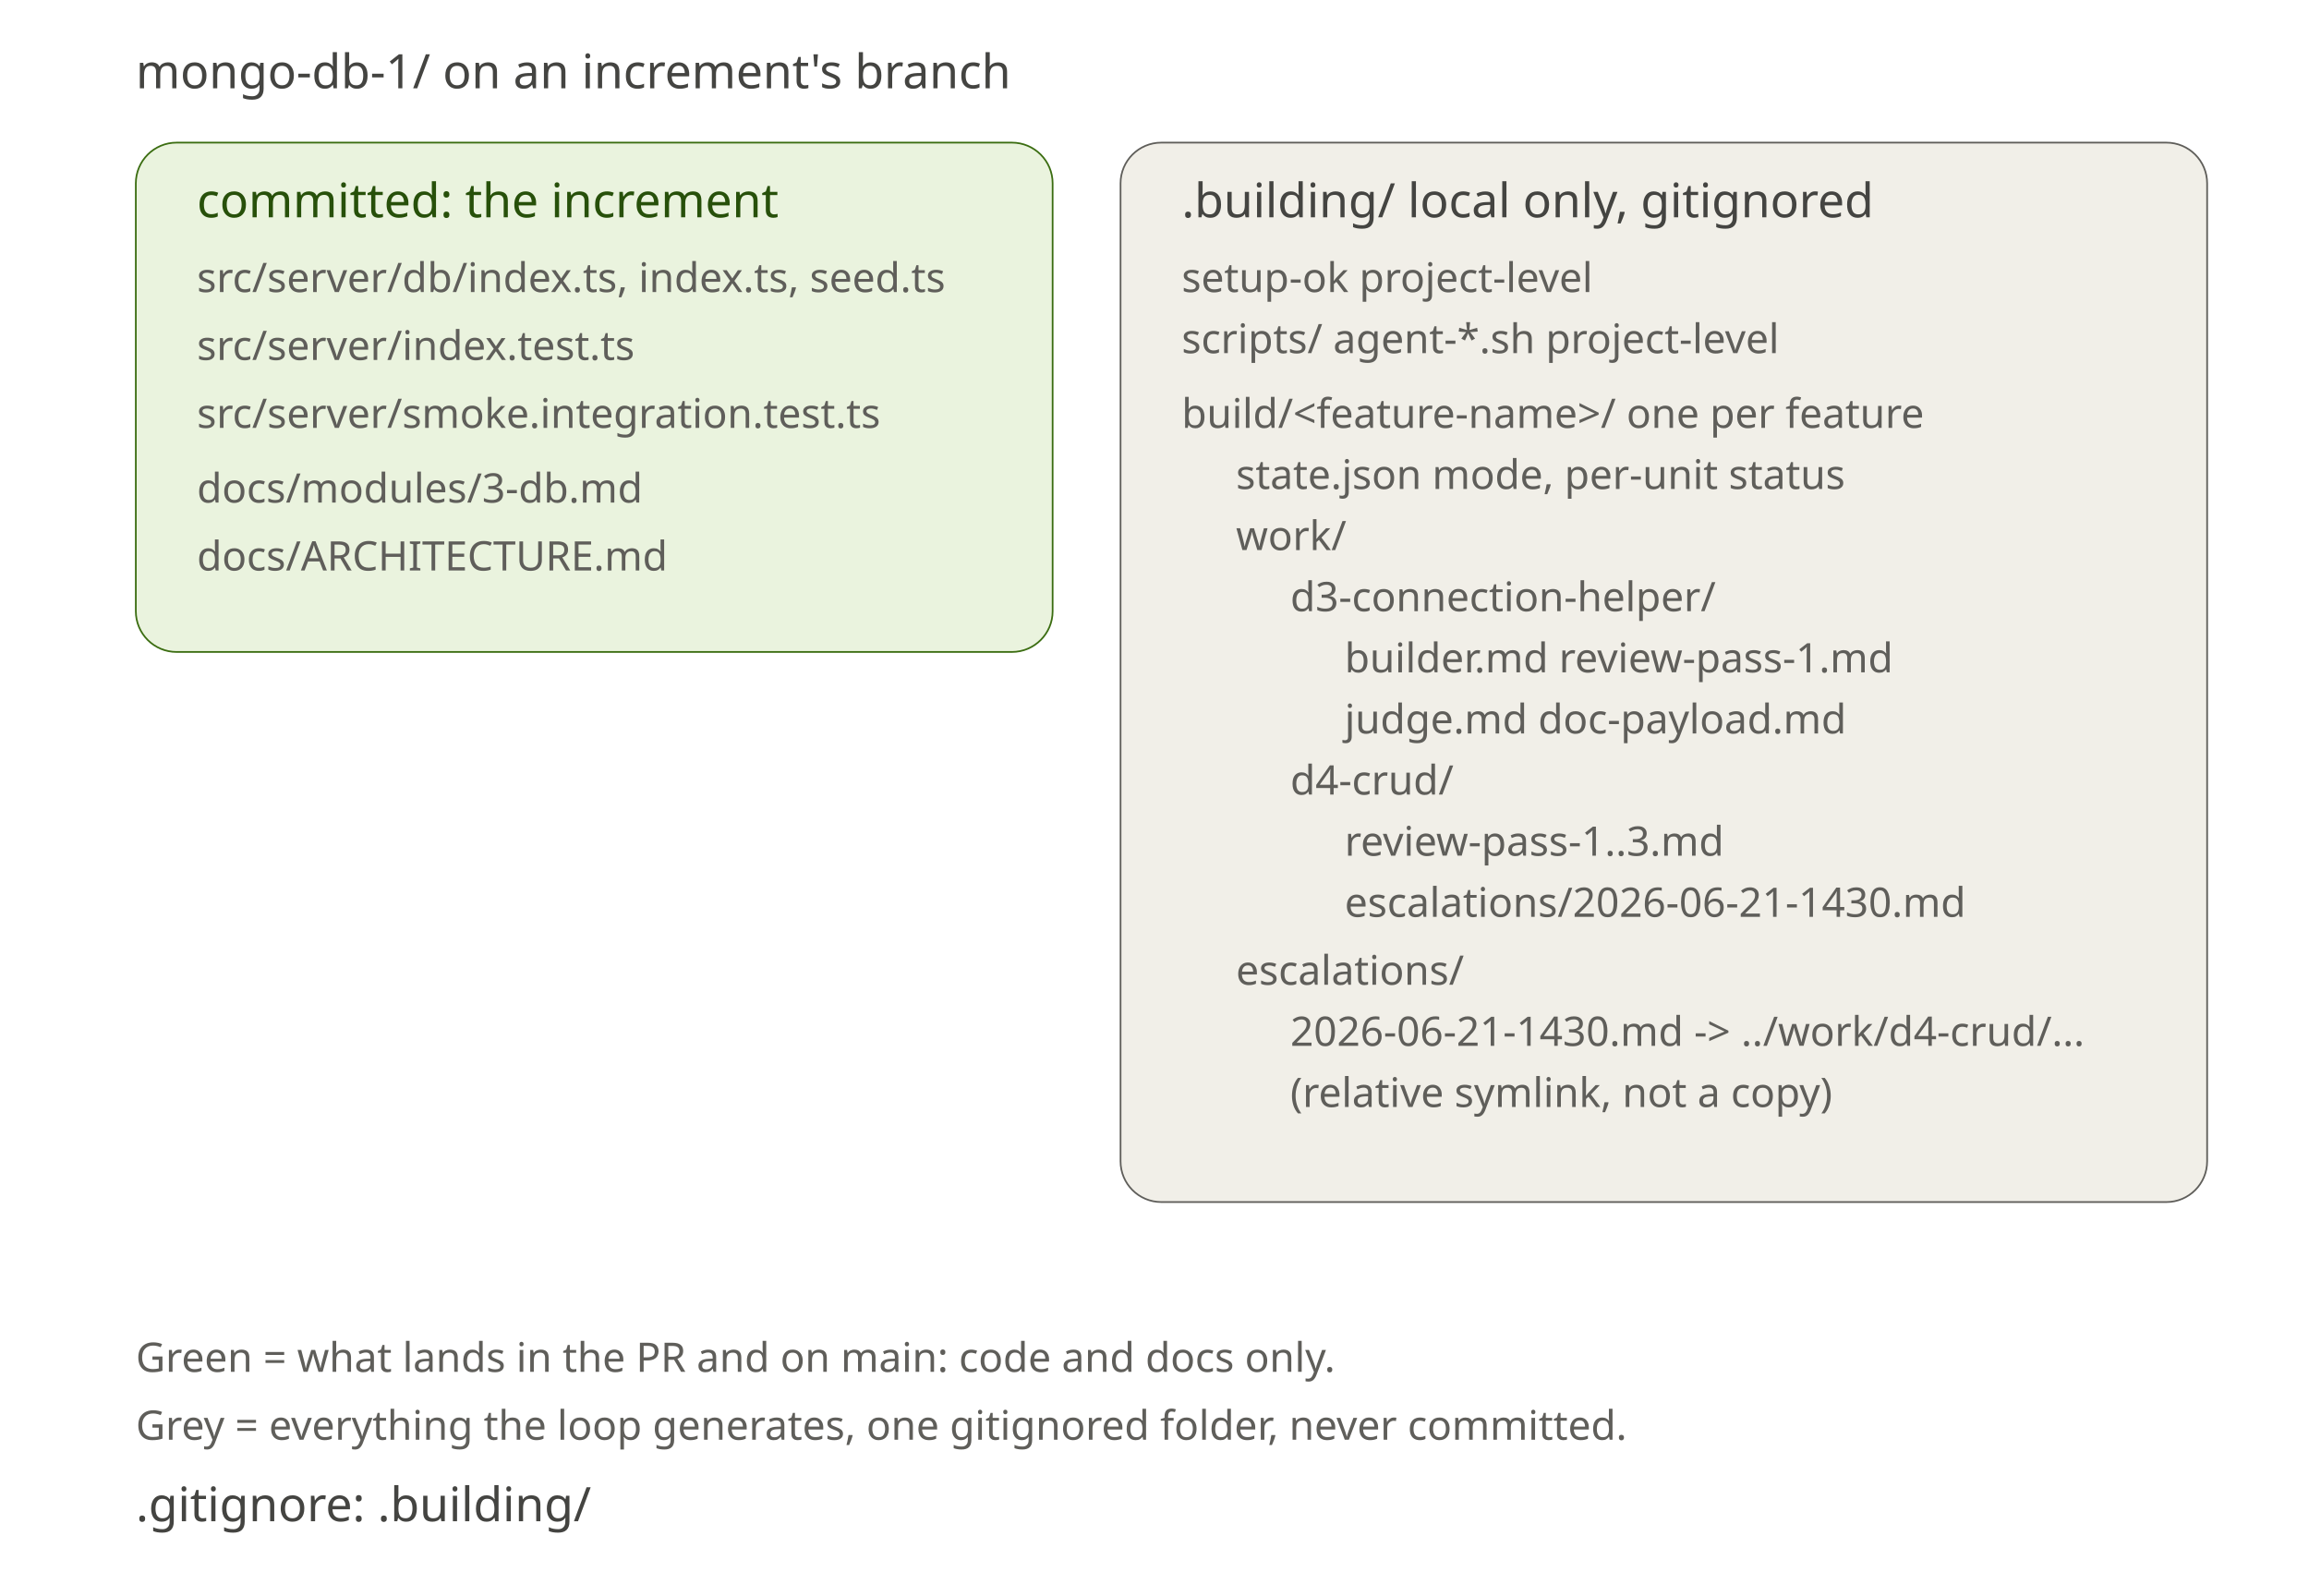
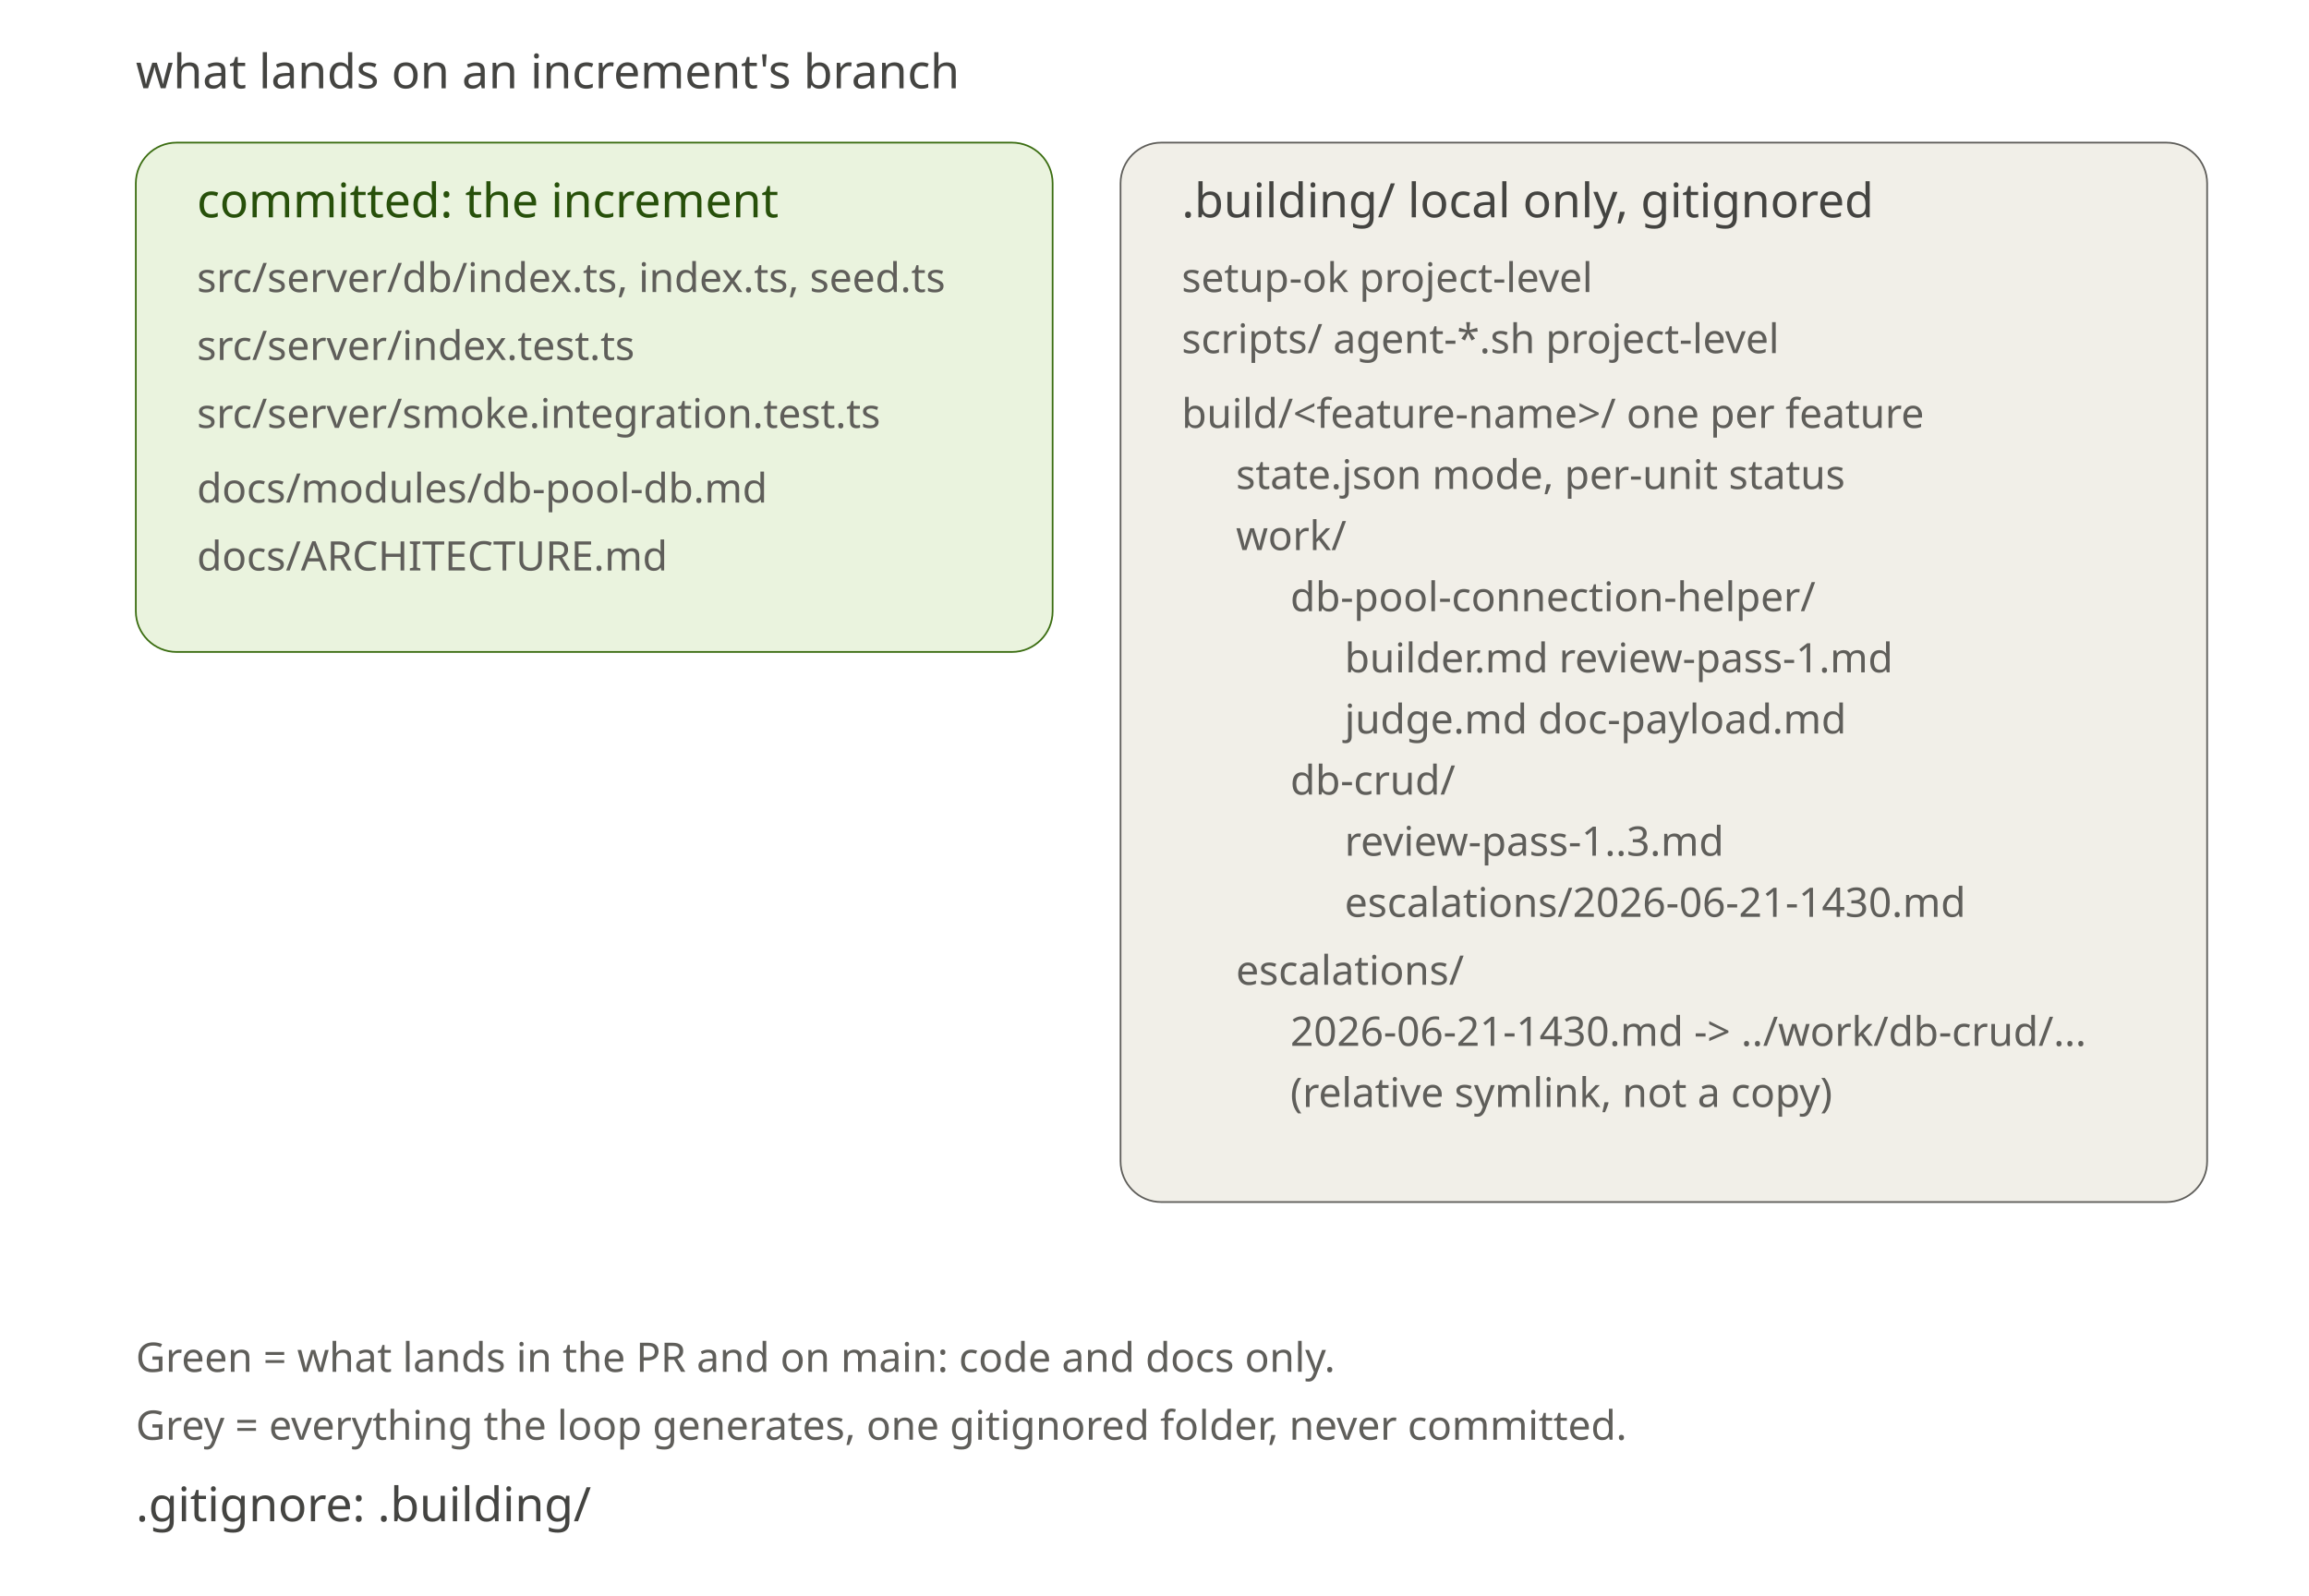
<svg xmlns="http://www.w3.org/2000/svg" width="680" viewBox="0 0 680 470" role="img" font-family="sans-serif">
-   <text x="40" y="26" fill="#444441" font-size="14" font-weight="500">mongo-db-1/  on an increment's branch</text>
+   <text x="40" y="26" fill="#444441" font-size="14" font-weight="500">what lands on an increment's branch</text>
  <rect x="40" y="42" width="270" height="150" rx="12" fill="#EAF3DE" stroke="#3B6D11" stroke-width="0.5" />
  <text x="58" y="64" fill="#27500A" font-size="14" font-weight="500">committed: the increment</text>
  <text x="58" y="86" fill="#5F5E5A" font-size="12">src/server/db/index.ts, index.ts, seed.ts</text>
  <text x="58" y="106" fill="#5F5E5A" font-size="12">src/server/index.test.ts</text>
  <text x="58" y="126" fill="#5F5E5A" font-size="12">src/server/smoke.integration.test.ts</text>
-   <text x="58" y="148" fill="#5F5E5A" font-size="12">docs/modules/3-db.md</text>
+   <text x="58" y="148" fill="#5F5E5A" font-size="12">docs/modules/db-pool-db.md</text>
  <text x="58" y="168" fill="#5F5E5A" font-size="12">docs/ARCHITECTURE.md</text>
  <rect x="330" y="42" width="320" height="312" rx="12" fill="#F1EFE8" stroke="#5F5E5A" stroke-width="0.5" />
  <text x="348" y="64" fill="#444441" font-size="14" font-weight="500">.building/  local only, gitignored</text>
  <text x="348" y="86" fill="#5F5E5A" font-size="12">setup-ok                  project-level</text>
  <text x="348" y="104" fill="#5F5E5A" font-size="12">scripts/  agent-*.sh      project-level</text>
  <text x="348" y="126" fill="#5F5E5A" font-size="12">build/&lt;feature-name&gt;/      one per feature</text>
  <text x="364" y="144" fill="#5F5E5A" font-size="12">state.json    mode, per-unit status</text>
  <text x="364" y="162" fill="#5F5E5A" font-size="12">work/</text>
-   <text x="380" y="180" fill="#5F5E5A" font-size="12">d3-connection-helper/</text>
+   <text x="380" y="180" fill="#5F5E5A" font-size="12">db-pool-connection-helper/</text>
  <text x="396" y="198" fill="#5F5E5A" font-size="12">builder.md  review-pass-1.md</text>
  <text x="396" y="216" fill="#5F5E5A" font-size="12">judge.md  doc-payload.md</text>
-   <text x="380" y="234" fill="#5F5E5A" font-size="12">d4-crud/</text>
+   <text x="380" y="234" fill="#5F5E5A" font-size="12">db-crud/</text>
  <text x="396" y="252" fill="#5F5E5A" font-size="12">review-pass-1..3.md</text>
  <text x="396" y="270" fill="#5F5E5A" font-size="12">escalations/2026-06-21-1430.md</text>
  <text x="364" y="290" fill="#5F5E5A" font-size="12">escalations/</text>
-   <text x="380" y="308" fill="#5F5E5A" font-size="12">2026-06-21-1430.md  -&gt;  ../work/d4-crud/...</text>
+   <text x="380" y="308" fill="#5F5E5A" font-size="12">2026-06-21-1430.md  -&gt;  ../work/db-crud/...</text>
  <text x="380" y="326" fill="#5F5E5A" font-size="12">(relative symlink, not a copy)</text>
  <text x="40" y="404" fill="#5F5E5A" font-size="12">Green = what lands in the PR and on main: code and docs only.</text>
  <text x="40" y="424" fill="#5F5E5A" font-size="12">Grey = everything the loop generates, one gitignored folder, never committed.</text>
  <text x="40" y="448" fill="#444441" font-size="14" font-weight="500">.gitignore:  .building/</text>
</svg>
